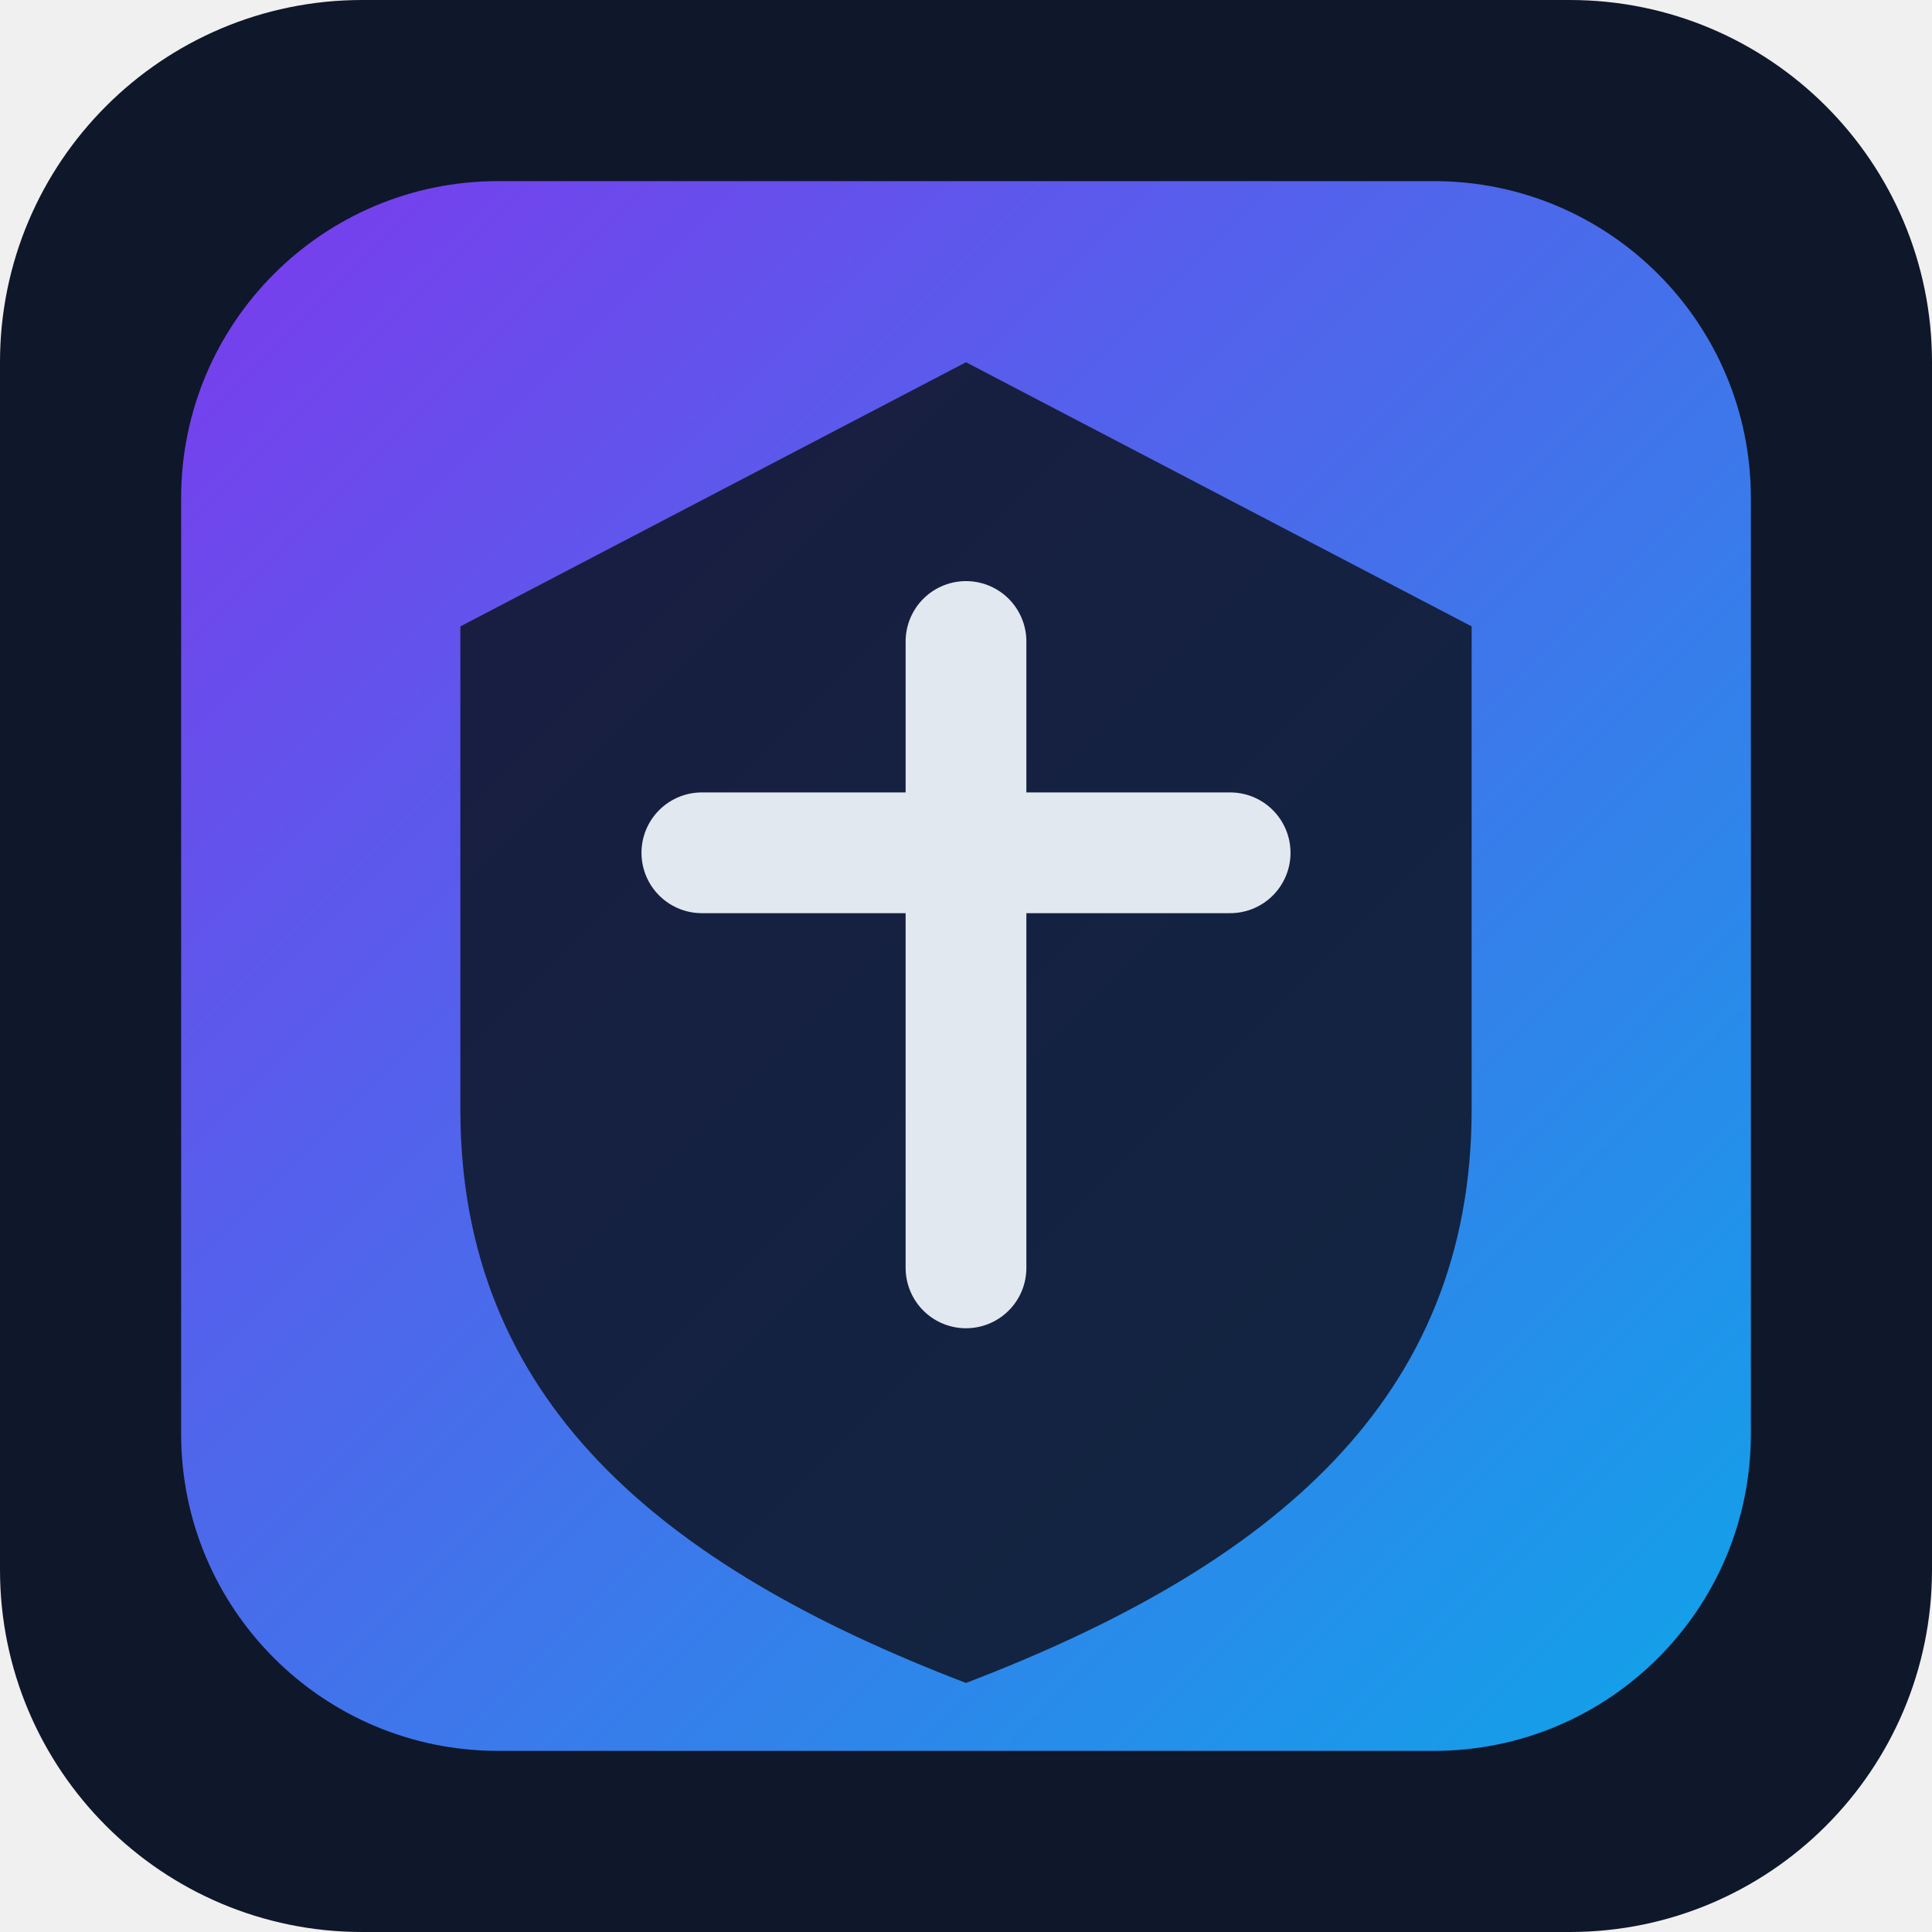
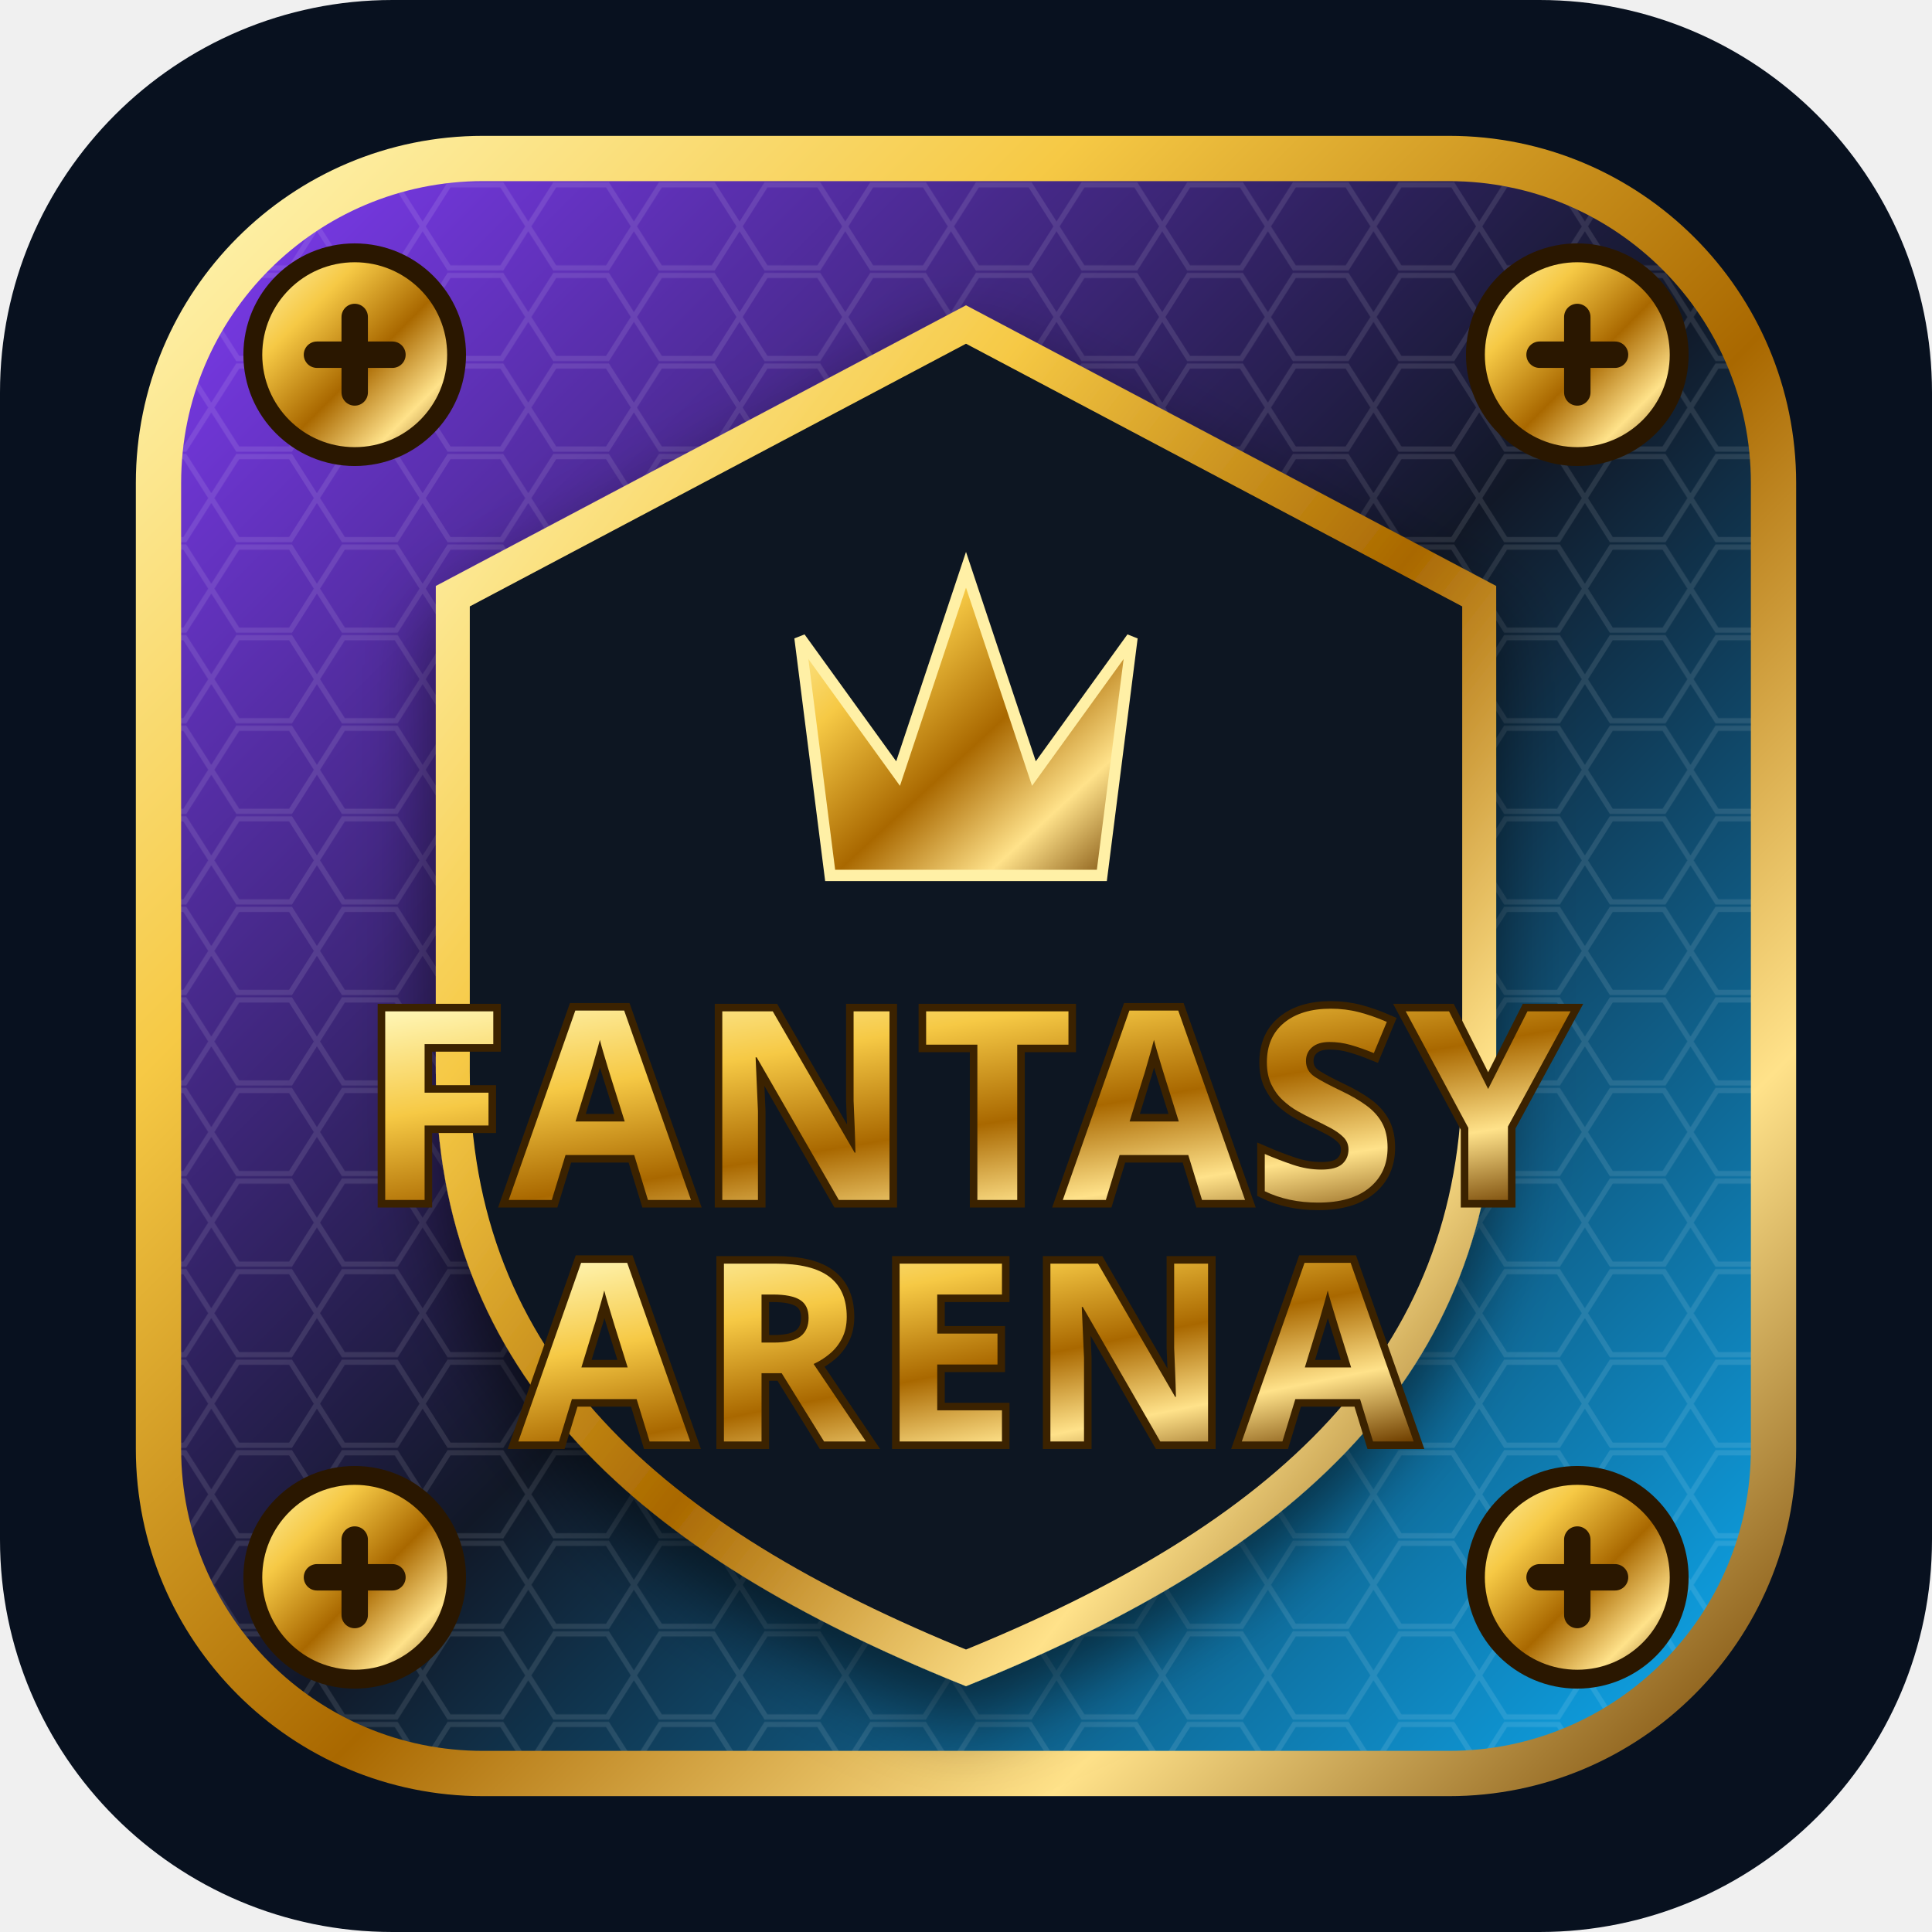
- <svg xmlns="http://www.w3.org/2000/svg" viewBox="0 0 512 512" role="img" aria-label="FantasyFC icon">
+ <svg xmlns="http://www.w3.org/2000/svg" viewBox="0 0 512 512" role="img" aria-label="Fantasy Arena icon">
  <defs>
-     <linearGradient id="g" x1="0" y1="0" x2="1" y2="1">
-       <stop offset="0%" stop-color="#7c3aed" />
-       <stop offset="100%" stop-color="#0ea5e9" />
+     <linearGradient id="bg" x1="56" y1="56" x2="456" y2="456" gradientUnits="userSpaceOnUse">
+       <stop offset="0" stop-color="#7c3aed" />
+       <stop offset="0.52" stop-color="#111827" />
+       <stop offset="1" stop-color="#0ea5e9" />
    </linearGradient>
+     <linearGradient id="gold" x1="0" y1="0" x2="1" y2="1">
+       <stop offset="0" stop-color="#fff7b8" />
+       <stop offset="0.28" stop-color="#f6c945" />
+       <stop offset="0.55" stop-color="#a96800" />
+       <stop offset="0.78" stop-color="#ffe28a" />
+       <stop offset="1" stop-color="#704000" />
+     </linearGradient>
+     <filter id="s" x="-20%" y="-20%" width="140%" height="140%">
+       <feDropShadow dx="0" dy="10" stdDeviation="10" flood-color="#000" flood-opacity=".55" />
+     </filter>
+     <pattern id="hex" width="28" height="24" patternUnits="userSpaceOnUse">
+       <path d="M7 1h14l7 11-7 11H7L0 12Z" fill="none" stroke="#fff" stroke-opacity=".12" stroke-width="1.4" />
+     </pattern>
  </defs>
-   <rect width="512" height="512" rx="96" fill="#0f172a" />
-   <rect x="48" y="48" width="416" height="416" rx="84" fill="url(#g)" />
-   <path d="M256 96 390 166v128c0 77-53 121-134 152-81-31-134-75-134-152V166z" fill="rgba(15,23,42,.88)" />
-   <path d="M256 170v166" stroke="#e2e8f0" stroke-width="32" stroke-linecap="round" />
-   <path d="M186 226h140" stroke="#e2e8f0" stroke-width="32" stroke-linecap="round" />
+   <rect width="512" height="512" rx="104" fill="#08111f" />
+   <rect x="42" y="42" width="428" height="428" rx="86" fill="url(#bg)" />
+   <rect x="42" y="42" width="428" height="428" rx="86" fill="url(#hex)" opacity=".85" />
+   <rect x="42" y="42" width="428" height="428" rx="86" fill="none" stroke="url(#gold)" stroke-width="12" />
+   <path d="M256 86 392 158v126c0 78-52 124-136 158-84-34-136-80-136-158V158Z" fill="#0b1220" stroke="url(#gold)" stroke-width="9" filter="url(#s)" />
+   <path d="M212 169 238 205 256 151 274 205 300 169 292 232H220Z" fill="url(#gold)" stroke="#fff0a6" stroke-width="3" />
+   <path d="M188 252h136" stroke="url(#gold)" stroke-width="5" stroke-linecap="round" />
+   <text x="256" y="318" text-anchor="middle" font-family="Impact, Haettenschweiler, Arial Black, sans-serif" font-size="70" font-weight="900" fill="url(#gold)" stroke="#3b2200" stroke-width="4" paint-order="stroke fill" letter-spacing="2">FANTASY</text>
+   <text x="256" y="382" text-anchor="middle" font-family="Impact, Haettenschweiler, Arial Black, sans-serif" font-size="66" font-weight="900" fill="url(#gold)" stroke="#3b2200" stroke-width="4" paint-order="stroke fill" letter-spacing="3">ARENA</text>
+   <g fill="url(#gold)" stroke="#2a1700" stroke-width="5">
+     <circle cx="94" cy="94" r="27" />
+     <circle cx="418" cy="94" r="27" />
+     <circle cx="94" cy="418" r="27" />
+     <circle cx="418" cy="418" r="27" />
+   </g>
+   <g stroke="#2a1700" stroke-width="7" stroke-linecap="round">
+     <path d="M84 94h20M94 84v20M408 94h20M418 84v20M84 418h20M94 408v20M408 418h20M418 408v20" />
+   </g>
</svg>
